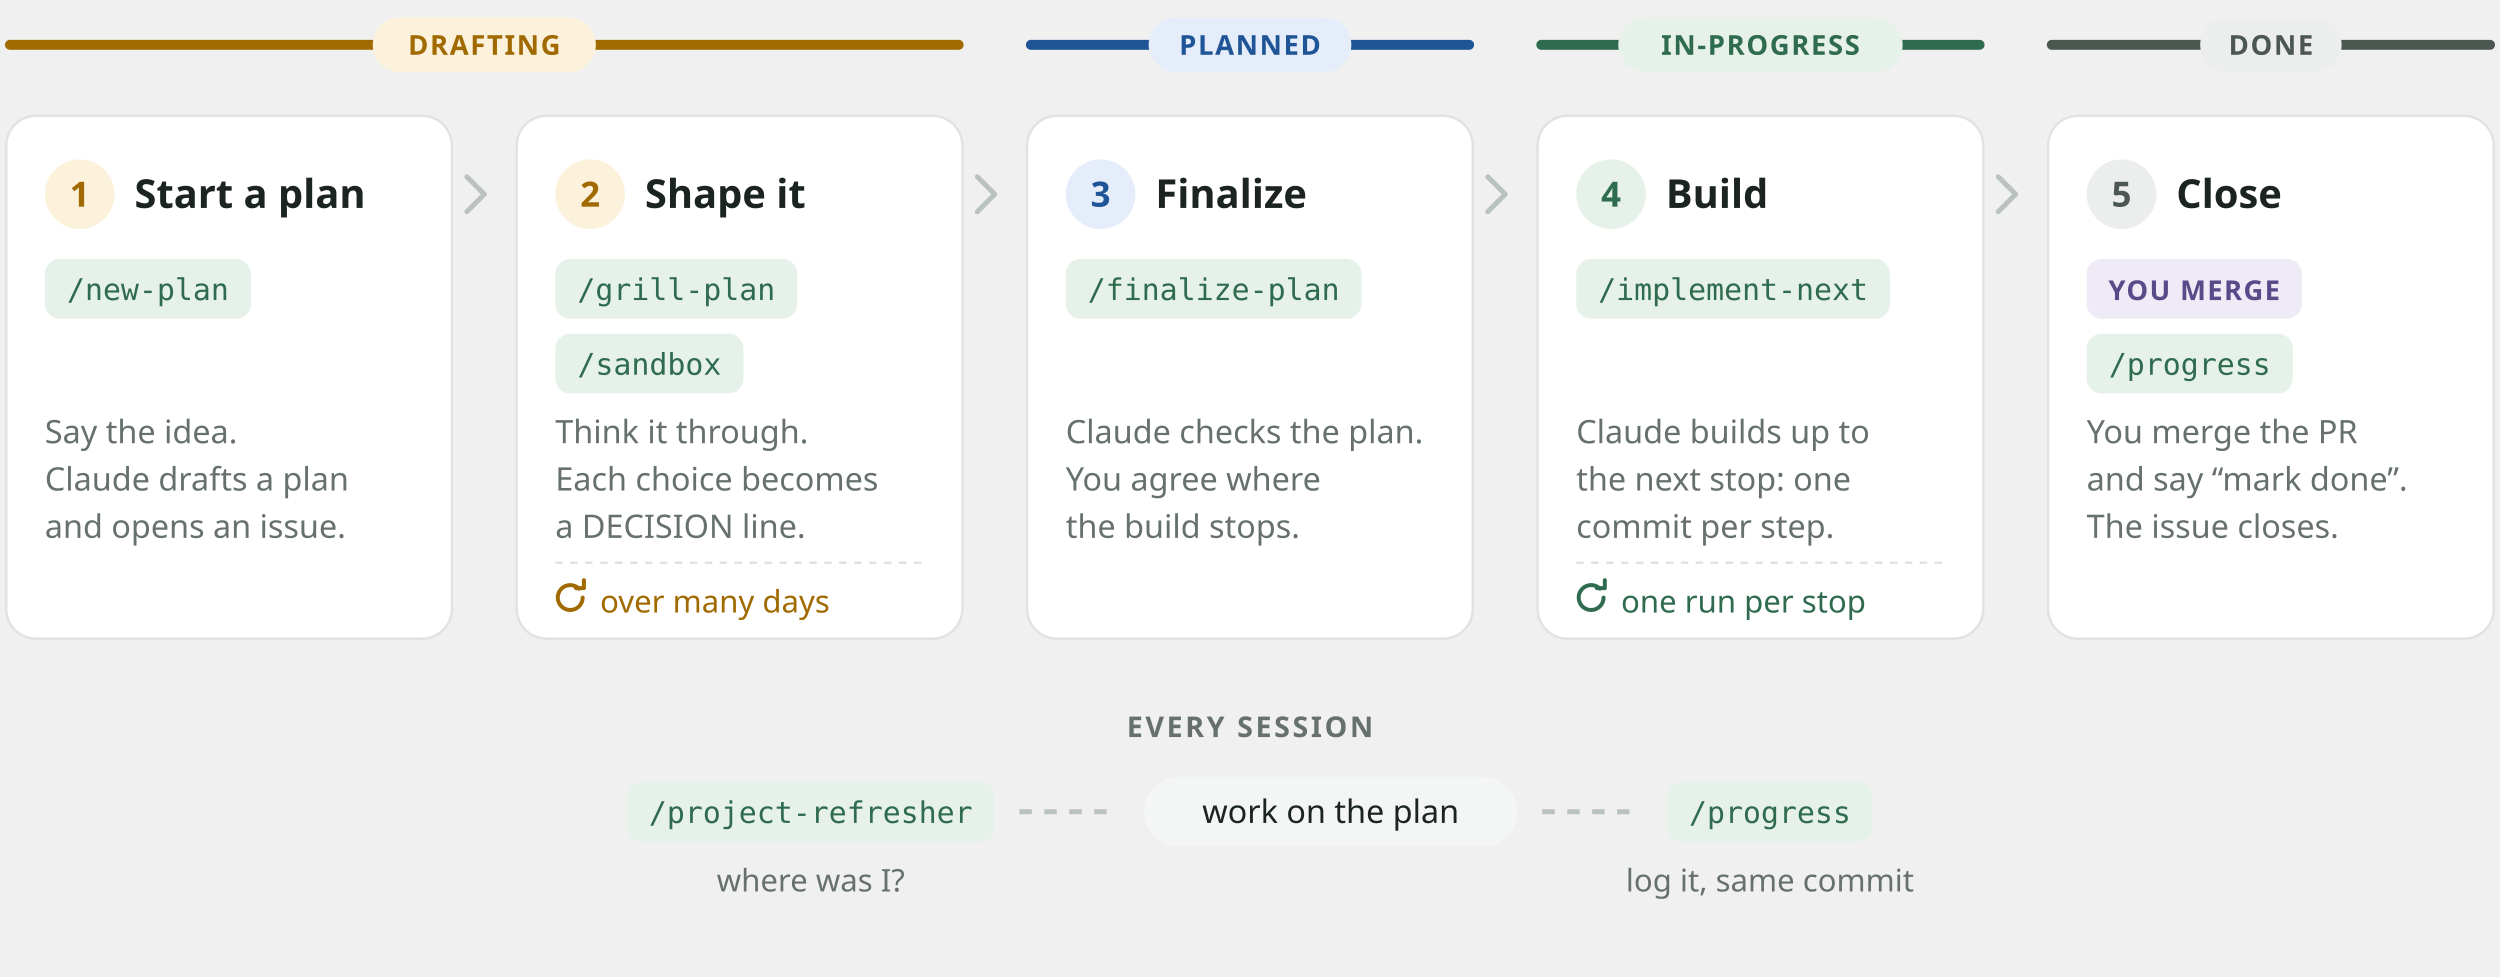
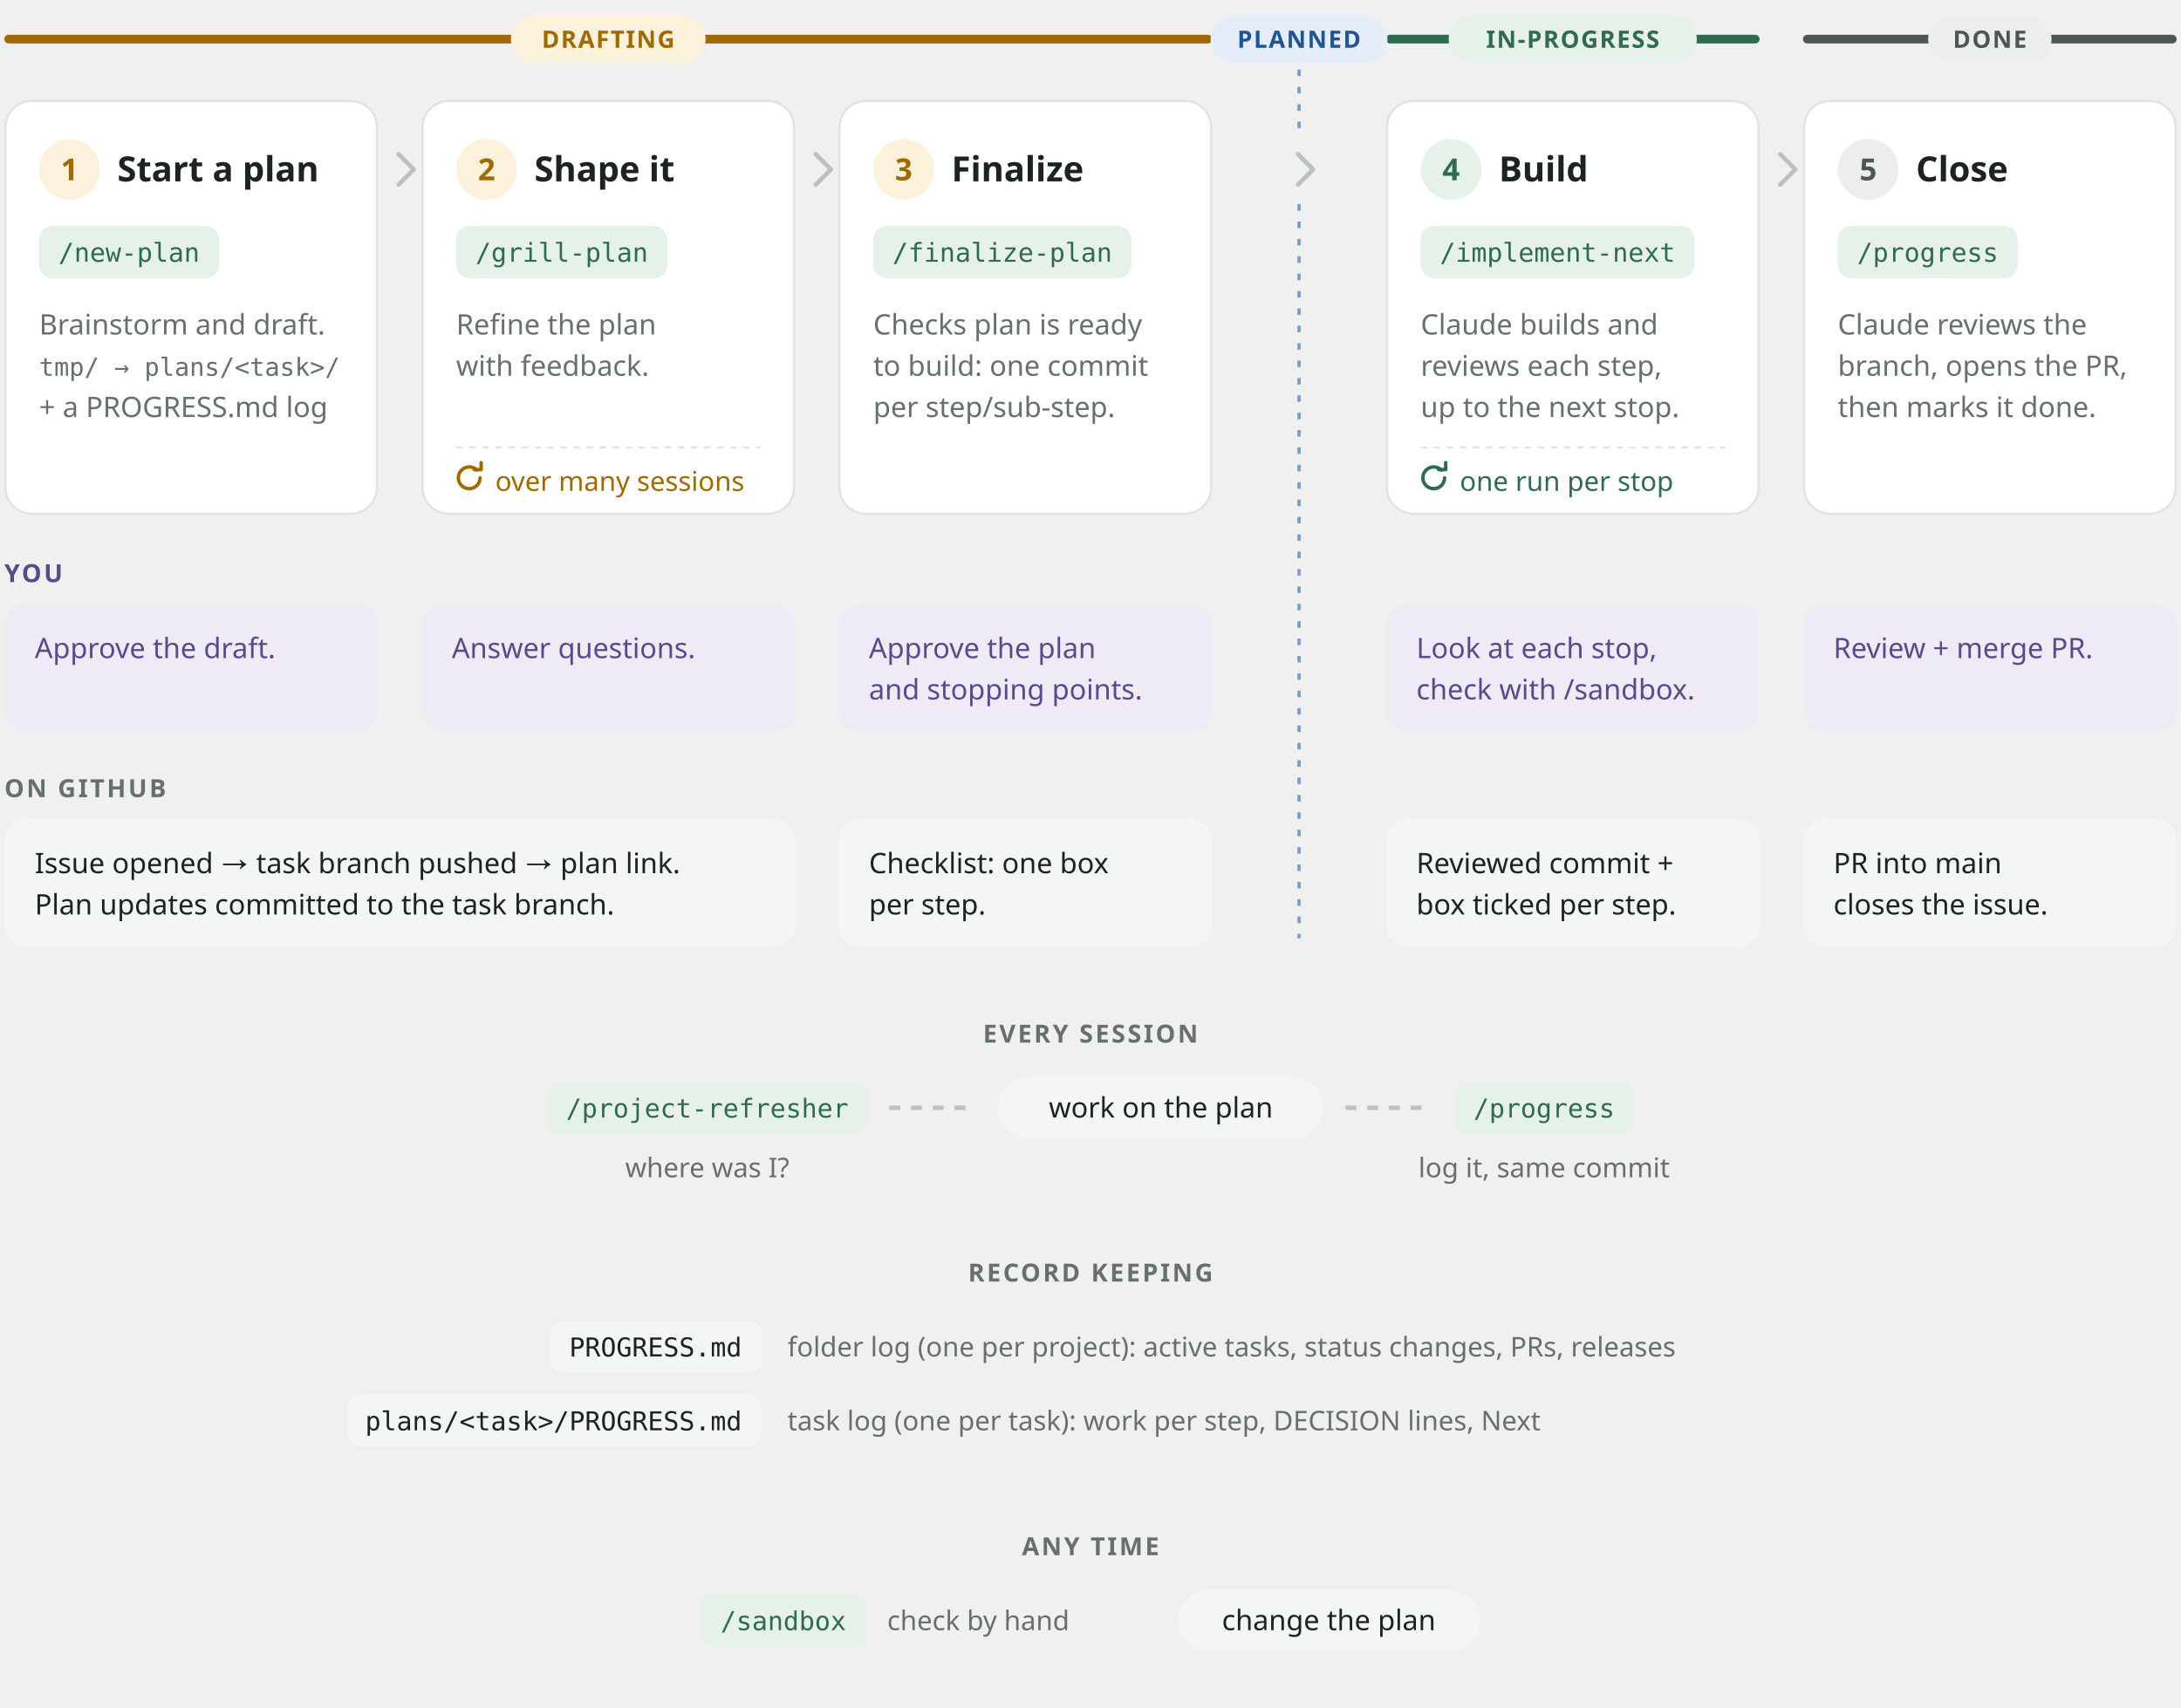
- <svg xmlns="http://www.w3.org/2000/svg" viewBox="-2 -2 1004 392" width="1004" height="392" role="img" aria-label="The life of a task: start a plan, shape it, finalize it, build it in runs, close it.">
-   <rect x="0" y="14" width="385" height="4" rx="2" fill="#a06a00" />
-   <rect x="147.7" y="5" width="89.6" height="22" rx="11" fill="#fcf2dc" />
-   <text x="192.5" y="20" font-family="-apple-system, BlinkMacSystemFont, 'Segoe UI', 'Noto Sans', Helvetica, Arial, sans-serif" font-size="11" font-weight="600" fill="#a06a00" text-anchor="middle" letter-spacing=".06em">DRAFTING</text>
-   <rect x="410" y="14" width="180" height="4" rx="2" fill="#1f5596" />
-   <rect x="459.3" y="5" width="81.4" height="22" rx="11" fill="#e4edf9" />
-   <text x="500.0" y="20" font-family="-apple-system, BlinkMacSystemFont, 'Segoe UI', 'Noto Sans', Helvetica, Arial, sans-serif" font-size="11" font-weight="600" fill="#1f5596" text-anchor="middle" letter-spacing=".06em">PLANNED</text>
-   <rect x="615" y="14" width="180" height="4" rx="2" fill="#2f6b4f" />
-   <rect x="647.9" y="5" width="114.2" height="22" rx="11" fill="#e6f1ea" />
-   <text x="705.0" y="20" font-family="-apple-system, BlinkMacSystemFont, 'Segoe UI', 'Noto Sans', Helvetica, Arial, sans-serif" font-size="11" font-weight="600" fill="#2f6b4f" text-anchor="middle" letter-spacing=".06em">IN-PROGRESS</text>
-   <rect x="820" y="14" width="180" height="4" rx="2" fill="#4c5752" />
-   <rect x="881.6" y="5" width="56.8" height="22" rx="11" fill="#eceeed" />
-   <text x="910.0" y="20" font-family="-apple-system, BlinkMacSystemFont, 'Segoe UI', 'Noto Sans', Helvetica, Arial, sans-serif" font-size="11" font-weight="600" fill="#4c5752" text-anchor="middle" letter-spacing=".06em">DONE</text>
-   <rect x="0.5" y="44.5" width="179" height="210" rx="12" fill="#ffffff" stroke="#dfe4e1" />
+ <svg xmlns="http://www.w3.org/2000/svg" viewBox="-2 -2 1004 786" width="1004" height="786" role="img" aria-label="The life of a task: start a plan, shape it, finalize it, build it in runs, close it; what you do and what you follow on GitHub at each stage.">
+   <rect x="0" y="14" width="556" height="4" rx="2" fill="#a06a00" />
+   <rect x="556" y="14" width="80" height="4" rx="2" fill="#1f5596" />
+   <rect x="636" y="14" width="172" height="4" rx="2" fill="#2f6b4f" />
+   <rect x="828" y="14" width="172" height="4" rx="2" fill="#4c5752" />
+   <rect x="233.2" y="5" width="89.6" height="22" rx="11" fill="#fcf2dc" />
+   <text x="278.0" y="20" font-family="-apple-system, BlinkMacSystemFont, 'Segoe UI', 'Noto Sans', Helvetica, Arial, sans-serif" font-size="11" font-weight="600" fill="#a06a00" text-anchor="middle" letter-spacing=".06em">DRAFTING</text>
+   <rect x="555.3" y="5" width="81.4" height="22" rx="11" fill="#e4edf9" />
+   <text x="596.0" y="20" font-family="-apple-system, BlinkMacSystemFont, 'Segoe UI', 'Noto Sans', Helvetica, Arial, sans-serif" font-size="11" font-weight="600" fill="#1f5596" text-anchor="middle" letter-spacing=".06em">PLANNED</text>
+   <rect x="664.9" y="5" width="114.2" height="22" rx="11" fill="#e6f1ea" />
+   <text x="722.0" y="20" font-family="-apple-system, BlinkMacSystemFont, 'Segoe UI', 'Noto Sans', Helvetica, Arial, sans-serif" font-size="11" font-weight="600" fill="#2f6b4f" text-anchor="middle" letter-spacing=".06em">IN-PROGRESS</text>
+   <rect x="885.6" y="5" width="56.8" height="22" rx="11" fill="#eceeed" />
+   <text x="914.0" y="20" font-family="-apple-system, BlinkMacSystemFont, 'Segoe UI', 'Noto Sans', Helvetica, Arial, sans-serif" font-size="11" font-weight="600" fill="#4c5752" text-anchor="middle" letter-spacing=".06em">DONE</text>
+   <rect x="0.5" y="44.5" width="171" height="190" rx="12" fill="#ffffff" stroke="#dfe4e1" />
  <circle cx="30" cy="76" r="14" fill="#fcf2dc" />
  <text x="30" y="81" font-family="-apple-system, BlinkMacSystemFont, 'Segoe UI', 'Noto Sans', Helvetica, Arial, sans-serif" font-size="14" font-weight="600" fill="#a06a00" text-anchor="middle">1</text>
  <text x="52" y="81.5" font-family="-apple-system, BlinkMacSystemFont, 'Segoe UI', 'Noto Sans', Helvetica, Arial, sans-serif" font-size="16" font-weight="600" fill="#1b2420" text-anchor="start">Start a plan</text>
  <rect x="16" y="102" width="82.8" height="24" rx="6" fill="#e6f1ea" />
  <text x="57.4" y="118.5" font-family="ui-monospace, SFMono-Regular, Menlo, Consolas, monospace" font-size="12" font-weight="500" fill="#2f6b4f" text-anchor="middle">/new-plan</text>
-   <text x="16" y="176" font-family="-apple-system, BlinkMacSystemFont, 'Segoe UI', 'Noto Sans', Helvetica, Arial, sans-serif" font-size="13" font-weight="400" fill="#66716b" text-anchor="start">Say the idea.</text>
-   <text x="16" y="195" font-family="-apple-system, BlinkMacSystemFont, 'Segoe UI', 'Noto Sans', Helvetica, Arial, sans-serif" font-size="13" font-weight="400" fill="#66716b" text-anchor="start">Claude drafts a plan</text>
-   <text x="16" y="214" font-family="-apple-system, BlinkMacSystemFont, 'Segoe UI', 'Noto Sans', Helvetica, Arial, sans-serif" font-size="13" font-weight="400" fill="#66716b" text-anchor="start">and opens an issue.</text>
-   <rect x="205.5" y="44.5" width="179" height="210" rx="12" fill="#ffffff" stroke="#dfe4e1" />
-   <circle cx="235" cy="76" r="14" fill="#fcf2dc" />
-   <text x="235" y="81" font-family="-apple-system, BlinkMacSystemFont, 'Segoe UI', 'Noto Sans', Helvetica, Arial, sans-serif" font-size="14" font-weight="600" fill="#a06a00" text-anchor="middle">2</text>
-   <text x="257" y="81.5" font-family="-apple-system, BlinkMacSystemFont, 'Segoe UI', 'Noto Sans', Helvetica, Arial, sans-serif" font-size="16" font-weight="600" fill="#1b2420" text-anchor="start">Shape it</text>
-   <rect x="221" y="102" width="97.2" height="24" rx="6" fill="#e6f1ea" />
-   <text x="269.6" y="118.5" font-family="ui-monospace, SFMono-Regular, Menlo, Consolas, monospace" font-size="12" font-weight="500" fill="#2f6b4f" text-anchor="middle">/grill-plan</text>
-   <rect x="221" y="132" width="75.6" height="24" rx="6" fill="#e6f1ea" />
-   <text x="258.8" y="148.5" font-family="ui-monospace, SFMono-Regular, Menlo, Consolas, monospace" font-size="12" font-weight="500" fill="#2f6b4f" text-anchor="middle">/sandbox</text>
-   <text x="221" y="176" font-family="-apple-system, BlinkMacSystemFont, 'Segoe UI', 'Noto Sans', Helvetica, Arial, sans-serif" font-size="13" font-weight="400" fill="#66716b" text-anchor="start">Think it through.</text>
-   <text x="221" y="195" font-family="-apple-system, BlinkMacSystemFont, 'Segoe UI', 'Noto Sans', Helvetica, Arial, sans-serif" font-size="13" font-weight="400" fill="#66716b" text-anchor="start">Each choice becomes</text>
-   <text x="221" y="214" font-family="-apple-system, BlinkMacSystemFont, 'Segoe UI', 'Noto Sans', Helvetica, Arial, sans-serif" font-size="13" font-weight="400" fill="#66716b" text-anchor="start">a DECISION line.</text>
-   <line x1="221" y1="224" x2="369" y2="224" stroke="#dfe4e1" stroke-dasharray="3 3" />
-   <path d="M232 238 a5 5 0 1 1 -1.5 -3.6" fill="none" stroke="#a06a00" stroke-width="1.6" stroke-linecap="round" />
-   <path d="M232.5 231 v3.2 h-3.2" fill="none" stroke="#a06a00" stroke-width="1.6" stroke-linecap="round" stroke-linejoin="round" />
-   <text x="239" y="244" font-family="-apple-system, BlinkMacSystemFont, 'Segoe UI', 'Noto Sans', Helvetica, Arial, sans-serif" font-size="12.5" font-weight="500" fill="#a06a00" text-anchor="start">over many days</text>
-   <path d="M185.5 69 l7 7 l-7 7" fill="none" stroke="#b9c2bd" stroke-width="2" stroke-linecap="round" stroke-linejoin="round" />
-   <rect x="410.5" y="44.5" width="179" height="210" rx="12" fill="#ffffff" stroke="#dfe4e1" />
-   <circle cx="440" cy="76" r="14" fill="#e4edf9" />
-   <text x="440" y="81" font-family="-apple-system, BlinkMacSystemFont, 'Segoe UI', 'Noto Sans', Helvetica, Arial, sans-serif" font-size="14" font-weight="600" fill="#1f5596" text-anchor="middle">3</text>
-   <text x="462" y="81.5" font-family="-apple-system, BlinkMacSystemFont, 'Segoe UI', 'Noto Sans', Helvetica, Arial, sans-serif" font-size="16" font-weight="600" fill="#1b2420" text-anchor="start">Finalize</text>
-   <rect x="426" y="102" width="118.8" height="24" rx="6" fill="#e6f1ea" />
-   <text x="485.4" y="118.5" font-family="ui-monospace, SFMono-Regular, Menlo, Consolas, monospace" font-size="12" font-weight="500" fill="#2f6b4f" text-anchor="middle">/finalize-plan</text>
-   <text x="426" y="176" font-family="-apple-system, BlinkMacSystemFont, 'Segoe UI', 'Noto Sans', Helvetica, Arial, sans-serif" font-size="13" font-weight="400" fill="#66716b" text-anchor="start">Claude checks the plan.</text>
-   <text x="426" y="195" font-family="-apple-system, BlinkMacSystemFont, 'Segoe UI', 'Noto Sans', Helvetica, Arial, sans-serif" font-size="13" font-weight="400" fill="#66716b" text-anchor="start">You agree where</text>
-   <text x="426" y="214" font-family="-apple-system, BlinkMacSystemFont, 'Segoe UI', 'Noto Sans', Helvetica, Arial, sans-serif" font-size="13" font-weight="400" fill="#66716b" text-anchor="start">the build stops.</text>
-   <path d="M390.5 69 l7 7 l-7 7" fill="none" stroke="#b9c2bd" stroke-width="2" stroke-linecap="round" stroke-linejoin="round" />
-   <rect x="615.5" y="44.5" width="179" height="210" rx="12" fill="#ffffff" stroke="#dfe4e1" />
-   <circle cx="645" cy="76" r="14" fill="#e6f1ea" />
-   <text x="645" y="81" font-family="-apple-system, BlinkMacSystemFont, 'Segoe UI', 'Noto Sans', Helvetica, Arial, sans-serif" font-size="14" font-weight="600" fill="#2f6b4f" text-anchor="middle">4</text>
-   <text x="667" y="81.5" font-family="-apple-system, BlinkMacSystemFont, 'Segoe UI', 'Noto Sans', Helvetica, Arial, sans-serif" font-size="16" font-weight="600" fill="#1b2420" text-anchor="start">Build</text>
-   <rect x="631" y="102" width="126.0" height="24" rx="6" fill="#e6f1ea" />
-   <text x="694.0" y="118.5" font-family="ui-monospace, SFMono-Regular, Menlo, Consolas, monospace" font-size="12" font-weight="500" fill="#2f6b4f" text-anchor="middle">/implement-next</text>
-   <text x="631" y="176" font-family="-apple-system, BlinkMacSystemFont, 'Segoe UI', 'Noto Sans', Helvetica, Arial, sans-serif" font-size="13" font-weight="400" fill="#66716b" text-anchor="start">Claude builds up to</text>
-   <text x="631" y="195" font-family="-apple-system, BlinkMacSystemFont, 'Segoe UI', 'Noto Sans', Helvetica, Arial, sans-serif" font-size="13" font-weight="400" fill="#66716b" text-anchor="start">the next stop: one</text>
-   <text x="631" y="214" font-family="-apple-system, BlinkMacSystemFont, 'Segoe UI', 'Noto Sans', Helvetica, Arial, sans-serif" font-size="13" font-weight="400" fill="#66716b" text-anchor="start">commit per step.</text>
-   <line x1="631" y1="224" x2="779" y2="224" stroke="#dfe4e1" stroke-dasharray="3 3" />
-   <path d="M642 238 a5 5 0 1 1 -1.5 -3.6" fill="none" stroke="#2f6b4f" stroke-width="1.6" stroke-linecap="round" />
-   <path d="M642.5 231 v3.2 h-3.2" fill="none" stroke="#2f6b4f" stroke-width="1.6" stroke-linecap="round" stroke-linejoin="round" />
-   <text x="649" y="244" font-family="-apple-system, BlinkMacSystemFont, 'Segoe UI', 'Noto Sans', Helvetica, Arial, sans-serif" font-size="12.5" font-weight="500" fill="#2f6b4f" text-anchor="start">one run per stop</text>
+   <text x="16" y="152" font-family="-apple-system, BlinkMacSystemFont, 'Segoe UI', 'Noto Sans', Helvetica, Arial, sans-serif" font-size="13" font-weight="400" fill="#66716b" text-anchor="start">Brainstorm and draft.</text>
+   <text x="16" y="171" font-family="ui-monospace, SFMono-Regular, Menlo, Consolas, monospace" font-size="11.5" font-weight="500" fill="#66716b" text-anchor="start">tmp/ → plans/&lt;task&gt;/</text>
+   <text x="16" y="190" font-family="-apple-system, BlinkMacSystemFont, 'Segoe UI', 'Noto Sans', Helvetica, Arial, sans-serif" font-size="13" font-weight="400" fill="#66716b" text-anchor="start">+ a PROGRESS.md log</text>
+   <rect x="192.5" y="44.5" width="171" height="190" rx="12" fill="#ffffff" stroke="#dfe4e1" />
+   <circle cx="222" cy="76" r="14" fill="#fcf2dc" />
+   <text x="222" y="81" font-family="-apple-system, BlinkMacSystemFont, 'Segoe UI', 'Noto Sans', Helvetica, Arial, sans-serif" font-size="14" font-weight="600" fill="#a06a00" text-anchor="middle">2</text>
+   <text x="244" y="81.5" font-family="-apple-system, BlinkMacSystemFont, 'Segoe UI', 'Noto Sans', Helvetica, Arial, sans-serif" font-size="16" font-weight="600" fill="#1b2420" text-anchor="start">Shape it</text>
+   <rect x="208" y="102" width="97.2" height="24" rx="6" fill="#e6f1ea" />
+   <text x="256.6" y="118.5" font-family="ui-monospace, SFMono-Regular, Menlo, Consolas, monospace" font-size="12" font-weight="500" fill="#2f6b4f" text-anchor="middle">/grill-plan</text>
+   <text x="208" y="152" font-family="-apple-system, BlinkMacSystemFont, 'Segoe UI', 'Noto Sans', Helvetica, Arial, sans-serif" font-size="13" font-weight="400" fill="#66716b" text-anchor="start">Refine the plan</text>
+   <text x="208" y="171" font-family="-apple-system, BlinkMacSystemFont, 'Segoe UI', 'Noto Sans', Helvetica, Arial, sans-serif" font-size="13" font-weight="400" fill="#66716b" text-anchor="start">with feedback.</text>
+   <line x1="208" y1="204" x2="348" y2="204" stroke="#dfe4e1" stroke-dasharray="3 3" />
+   <path d="M219 218 a5 5 0 1 1 -1.5 -3.6" fill="none" stroke="#a06a00" stroke-width="1.6" stroke-linecap="round" />
+   <path d="M219.5 211 v3.2 h-3.2" fill="none" stroke="#a06a00" stroke-width="1.6" stroke-linecap="round" stroke-linejoin="round" />
+   <text x="226" y="224" font-family="-apple-system, BlinkMacSystemFont, 'Segoe UI', 'Noto Sans', Helvetica, Arial, sans-serif" font-size="12.5" font-weight="500" fill="#a06a00" text-anchor="start">over many sessions</text>
+   <path d="M181.5 69 l7 7 l-7 7" fill="none" stroke="#b9c2bd" stroke-width="2" stroke-linecap="round" stroke-linejoin="round" />
+   <rect x="384.5" y="44.5" width="171" height="190" rx="12" fill="#ffffff" stroke="#dfe4e1" />
+   <circle cx="414" cy="76" r="14" fill="#fcf2dc" />
+   <text x="414" y="81" font-family="-apple-system, BlinkMacSystemFont, 'Segoe UI', 'Noto Sans', Helvetica, Arial, sans-serif" font-size="14" font-weight="600" fill="#a06a00" text-anchor="middle">3</text>
+   <text x="436" y="81.5" font-family="-apple-system, BlinkMacSystemFont, 'Segoe UI', 'Noto Sans', Helvetica, Arial, sans-serif" font-size="16" font-weight="600" fill="#1b2420" text-anchor="start">Finalize</text>
+   <rect x="400" y="102" width="118.8" height="24" rx="6" fill="#e6f1ea" />
+   <text x="459.4" y="118.5" font-family="ui-monospace, SFMono-Regular, Menlo, Consolas, monospace" font-size="12" font-weight="500" fill="#2f6b4f" text-anchor="middle">/finalize-plan</text>
+   <text x="400" y="152" font-family="-apple-system, BlinkMacSystemFont, 'Segoe UI', 'Noto Sans', Helvetica, Arial, sans-serif" font-size="13" font-weight="400" fill="#66716b" text-anchor="start">Checks plan is ready</text>
+   <text x="400" y="171" font-family="-apple-system, BlinkMacSystemFont, 'Segoe UI', 'Noto Sans', Helvetica, Arial, sans-serif" font-size="13" font-weight="400" fill="#66716b" text-anchor="start">to build: one commit</text>
+   <text x="400" y="190" font-family="-apple-system, BlinkMacSystemFont, 'Segoe UI', 'Noto Sans', Helvetica, Arial, sans-serif" font-size="13" font-weight="400" fill="#66716b" text-anchor="start">per step/sub-step.</text>
+   <path d="M373.5 69 l7 7 l-7 7" fill="none" stroke="#b9c2bd" stroke-width="2" stroke-linecap="round" stroke-linejoin="round" />
+   <rect x="636.5" y="44.5" width="171" height="190" rx="12" fill="#ffffff" stroke="#dfe4e1" />
+   <circle cx="666" cy="76" r="14" fill="#e6f1ea" />
+   <text x="666" y="81" font-family="-apple-system, BlinkMacSystemFont, 'Segoe UI', 'Noto Sans', Helvetica, Arial, sans-serif" font-size="14" font-weight="600" fill="#2f6b4f" text-anchor="middle">4</text>
+   <text x="688" y="81.5" font-family="-apple-system, BlinkMacSystemFont, 'Segoe UI', 'Noto Sans', Helvetica, Arial, sans-serif" font-size="16" font-weight="600" fill="#1b2420" text-anchor="start">Build</text>
+   <rect x="652" y="102" width="126.0" height="24" rx="6" fill="#e6f1ea" />
+   <text x="715.0" y="118.5" font-family="ui-monospace, SFMono-Regular, Menlo, Consolas, monospace" font-size="12" font-weight="500" fill="#2f6b4f" text-anchor="middle">/implement-next</text>
+   <text x="652" y="152" font-family="-apple-system, BlinkMacSystemFont, 'Segoe UI', 'Noto Sans', Helvetica, Arial, sans-serif" font-size="13" font-weight="400" fill="#66716b" text-anchor="start">Claude builds and</text>
+   <text x="652" y="171" font-family="-apple-system, BlinkMacSystemFont, 'Segoe UI', 'Noto Sans', Helvetica, Arial, sans-serif" font-size="13" font-weight="400" fill="#66716b" text-anchor="start">reviews each step,</text>
+   <text x="652" y="190" font-family="-apple-system, BlinkMacSystemFont, 'Segoe UI', 'Noto Sans', Helvetica, Arial, sans-serif" font-size="13" font-weight="400" fill="#66716b" text-anchor="start">up to the next stop.</text>
+   <line x1="652" y1="204" x2="792" y2="204" stroke="#dfe4e1" stroke-dasharray="3 3" />
+   <path d="M663 218 a5 5 0 1 1 -1.5 -3.6" fill="none" stroke="#2f6b4f" stroke-width="1.6" stroke-linecap="round" />
+   <path d="M663.5 211 v3.2 h-3.2" fill="none" stroke="#2f6b4f" stroke-width="1.6" stroke-linecap="round" stroke-linejoin="round" />
+   <text x="670" y="224" font-family="-apple-system, BlinkMacSystemFont, 'Segoe UI', 'Noto Sans', Helvetica, Arial, sans-serif" font-size="12.5" font-weight="500" fill="#2f6b4f" text-anchor="start">one run per stop</text>
  <path d="M595.5 69 l7 7 l-7 7" fill="none" stroke="#b9c2bd" stroke-width="2" stroke-linecap="round" stroke-linejoin="round" />
-   <rect x="820.5" y="44.5" width="179" height="210" rx="12" fill="#ffffff" stroke="#dfe4e1" />
-   <circle cx="850" cy="76" r="14" fill="#eceeed" />
-   <text x="850" y="81" font-family="-apple-system, BlinkMacSystemFont, 'Segoe UI', 'Noto Sans', Helvetica, Arial, sans-serif" font-size="14" font-weight="600" fill="#4c5752" text-anchor="middle">5</text>
-   <text x="872" y="81.5" font-family="-apple-system, BlinkMacSystemFont, 'Segoe UI', 'Noto Sans', Helvetica, Arial, sans-serif" font-size="16" font-weight="600" fill="#1b2420" text-anchor="start">Close</text>
-   <rect x="836" y="102" width="86.4" height="24" rx="6" fill="#eeeaf6" />
-   <text x="879.2" y="118.5" font-family="-apple-system, BlinkMacSystemFont, 'Segoe UI', 'Noto Sans', Helvetica, Arial, sans-serif" font-size="11" font-weight="600" fill="#5b4a8a" text-anchor="middle" letter-spacing=".05em">YOU MERGE</text>
-   <rect x="836" y="132" width="82.8" height="24" rx="6" fill="#e6f1ea" />
-   <text x="877.4" y="148.5" font-family="ui-monospace, SFMono-Regular, Menlo, Consolas, monospace" font-size="12" font-weight="500" fill="#2f6b4f" text-anchor="middle">/progress</text>
-   <text x="836" y="176" font-family="-apple-system, BlinkMacSystemFont, 'Segoe UI', 'Noto Sans', Helvetica, Arial, sans-serif" font-size="13" font-weight="400" fill="#66716b" text-anchor="start">You merge the PR</text>
-   <text x="836" y="195" font-family="-apple-system, BlinkMacSystemFont, 'Segoe UI', 'Noto Sans', Helvetica, Arial, sans-serif" font-size="13" font-weight="400" fill="#66716b" text-anchor="start">and say “mark done”.</text>
-   <text x="836" y="214" font-family="-apple-system, BlinkMacSystemFont, 'Segoe UI', 'Noto Sans', Helvetica, Arial, sans-serif" font-size="13" font-weight="400" fill="#66716b" text-anchor="start">The issue closes.</text>
-   <path d="M800.5 69 l7 7 l-7 7" fill="none" stroke="#b9c2bd" stroke-width="2" stroke-linecap="round" stroke-linejoin="round" />
-   <text x="500.0" y="294" font-family="-apple-system, BlinkMacSystemFont, 'Segoe UI', 'Noto Sans', Helvetica, Arial, sans-serif" font-size="11.5" font-weight="600" fill="#66716b" text-anchor="middle" letter-spacing=".09em">EVERY SESSION</text>
+   <rect x="828.5" y="44.5" width="171" height="190" rx="12" fill="#ffffff" stroke="#dfe4e1" />
+   <circle cx="858" cy="76" r="14" fill="#eceeed" />
+   <text x="858" y="81" font-family="-apple-system, BlinkMacSystemFont, 'Segoe UI', 'Noto Sans', Helvetica, Arial, sans-serif" font-size="14" font-weight="600" fill="#4c5752" text-anchor="middle">5</text>
+   <text x="880" y="81.5" font-family="-apple-system, BlinkMacSystemFont, 'Segoe UI', 'Noto Sans', Helvetica, Arial, sans-serif" font-size="16" font-weight="600" fill="#1b2420" text-anchor="start">Close</text>
+   <rect x="844" y="102" width="82.8" height="24" rx="6" fill="#e6f1ea" />
+   <text x="885.4" y="118.5" font-family="ui-monospace, SFMono-Regular, Menlo, Consolas, monospace" font-size="12" font-weight="500" fill="#2f6b4f" text-anchor="middle">/progress</text>
+   <text x="844" y="152" font-family="-apple-system, BlinkMacSystemFont, 'Segoe UI', 'Noto Sans', Helvetica, Arial, sans-serif" font-size="13" font-weight="400" fill="#66716b" text-anchor="start">Claude reviews the</text>
+   <text x="844" y="171" font-family="-apple-system, BlinkMacSystemFont, 'Segoe UI', 'Noto Sans', Helvetica, Arial, sans-serif" font-size="13" font-weight="400" fill="#66716b" text-anchor="start">branch, opens the PR,</text>
+   <text x="844" y="190" font-family="-apple-system, BlinkMacSystemFont, 'Segoe UI', 'Noto Sans', Helvetica, Arial, sans-serif" font-size="13" font-weight="400" fill="#66716b" text-anchor="start">then marks it done.</text>
+   <path d="M817.5 69 l7 7 l-7 7" fill="none" stroke="#b9c2bd" stroke-width="2" stroke-linecap="round" stroke-linejoin="round" />
+   <text x="0" y="266" font-family="-apple-system, BlinkMacSystemFont, 'Segoe UI', 'Noto Sans', Helvetica, Arial, sans-serif" font-size="11.5" font-weight="600" fill="#5b4a8a" text-anchor="start" letter-spacing=".09em">YOU</text>
+   <rect x="0" y="276" width="172" height="59" rx="10" fill="#eeeaf6" />
+   <text x="14" y="301" font-family="-apple-system, BlinkMacSystemFont, 'Segoe UI', 'Noto Sans', Helvetica, Arial, sans-serif" font-size="13" font-weight="500" fill="#5b4a8a" text-anchor="start">Approve the draft.</text>
+   <rect x="192" y="276" width="172" height="59" rx="10" fill="#eeeaf6" />
+   <text x="206" y="301" font-family="-apple-system, BlinkMacSystemFont, 'Segoe UI', 'Noto Sans', Helvetica, Arial, sans-serif" font-size="13" font-weight="500" fill="#5b4a8a" text-anchor="start">Answer questions.</text>
+   <rect x="384" y="276" width="172" height="59" rx="10" fill="#eeeaf6" />
+   <text x="398" y="301" font-family="-apple-system, BlinkMacSystemFont, 'Segoe UI', 'Noto Sans', Helvetica, Arial, sans-serif" font-size="13" font-weight="500" fill="#5b4a8a" text-anchor="start">Approve the plan</text>
+   <text x="398" y="320" font-family="-apple-system, BlinkMacSystemFont, 'Segoe UI', 'Noto Sans', Helvetica, Arial, sans-serif" font-size="13" font-weight="500" fill="#5b4a8a" text-anchor="start">and stopping points.</text>
+   <rect x="636" y="276" width="172" height="59" rx="10" fill="#eeeaf6" />
+   <text x="650" y="301" font-family="-apple-system, BlinkMacSystemFont, 'Segoe UI', 'Noto Sans', Helvetica, Arial, sans-serif" font-size="13" font-weight="500" fill="#5b4a8a" text-anchor="start">Look at each stop,</text>
+   <text x="650" y="320" font-family="-apple-system, BlinkMacSystemFont, 'Segoe UI', 'Noto Sans', Helvetica, Arial, sans-serif" font-size="13" font-weight="500" fill="#5b4a8a" text-anchor="start">check with /sandbox.</text>
+   <rect x="828" y="276" width="172" height="59" rx="10" fill="#eeeaf6" />
+   <text x="842" y="301" font-family="-apple-system, BlinkMacSystemFont, 'Segoe UI', 'Noto Sans', Helvetica, Arial, sans-serif" font-size="13" font-weight="500" fill="#5b4a8a" text-anchor="start">Review + merge PR.</text>
+   <text x="0" y="365" font-family="-apple-system, BlinkMacSystemFont, 'Segoe UI', 'Noto Sans', Helvetica, Arial, sans-serif" font-size="11.5" font-weight="600" fill="#66716b" text-anchor="start" letter-spacing=".09em">ON GITHUB</text>
+   <rect x="0" y="375" width="364" height="59" rx="10" fill="#f3f6f4" />
+   <text x="14" y="400" font-family="-apple-system, BlinkMacSystemFont, 'Segoe UI', 'Noto Sans', Helvetica, Arial, sans-serif" font-size="13" font-weight="400" fill="#1b2420" text-anchor="start">Issue opened → task branch pushed → plan link.</text>
+   <text x="14" y="419" font-family="-apple-system, BlinkMacSystemFont, 'Segoe UI', 'Noto Sans', Helvetica, Arial, sans-serif" font-size="13" font-weight="400" fill="#1b2420" text-anchor="start">Plan updates committed to the task branch.</text>
+   <rect x="384" y="375" width="172" height="59" rx="10" fill="#f3f6f4" />
+   <text x="398" y="400" font-family="-apple-system, BlinkMacSystemFont, 'Segoe UI', 'Noto Sans', Helvetica, Arial, sans-serif" font-size="13" font-weight="400" fill="#1b2420" text-anchor="start">Checklist: one box</text>
+   <text x="398" y="419" font-family="-apple-system, BlinkMacSystemFont, 'Segoe UI', 'Noto Sans', Helvetica, Arial, sans-serif" font-size="13" font-weight="400" fill="#1b2420" text-anchor="start">per step.</text>
+   <rect x="636" y="375" width="172" height="59" rx="10" fill="#f3f6f4" />
+   <text x="650" y="400" font-family="-apple-system, BlinkMacSystemFont, 'Segoe UI', 'Noto Sans', Helvetica, Arial, sans-serif" font-size="13" font-weight="400" fill="#1b2420" text-anchor="start">Reviewed commit +</text>
+   <text x="650" y="419" font-family="-apple-system, BlinkMacSystemFont, 'Segoe UI', 'Noto Sans', Helvetica, Arial, sans-serif" font-size="13" font-weight="400" fill="#1b2420" text-anchor="start">box ticked per step.</text>
+   <rect x="828" y="375" width="172" height="59" rx="10" fill="#f3f6f4" />
+   <text x="842" y="400" font-family="-apple-system, BlinkMacSystemFont, 'Segoe UI', 'Noto Sans', Helvetica, Arial, sans-serif" font-size="13" font-weight="400" fill="#1b2420" text-anchor="start">PR into main</text>
+   <text x="842" y="419" font-family="-apple-system, BlinkMacSystemFont, 'Segoe UI', 'Noto Sans', Helvetica, Arial, sans-serif" font-size="13" font-weight="400" fill="#1b2420" text-anchor="start">closes the issue.</text>
+   <line x1="596.0" y1="30" x2="596.0" y2="62" stroke="#1f5596" stroke-width="1.5" stroke-dasharray="3 5" opacity=".55" />
+   <line x1="596.0" y1="92" x2="596.0" y2="430" stroke="#1f5596" stroke-width="1.5" stroke-dasharray="3 5" opacity=".55" />
+   <text x="500.0" y="478" font-family="-apple-system, BlinkMacSystemFont, 'Segoe UI', 'Noto Sans', Helvetica, Arial, sans-serif" font-size="11.5" font-weight="600" fill="#66716b" text-anchor="middle" letter-spacing=".09em">EVERY SESSION</text>
  <g transform="translate(249.8 0)">
-     <rect x="0" y="312" width="147.6" height="24" rx="6" fill="#e6f1ea" />
-     <text x="73.8" y="328.5" font-family="ui-monospace, SFMono-Regular, Menlo, Consolas, monospace" font-size="12" font-weight="500" fill="#2f6b4f" text-anchor="middle">/project-refresher</text>
+     <rect x="0" y="496" width="147.6" height="24" rx="6" fill="#e6f1ea" />
+     <text x="73.8" y="512.5" font-family="ui-monospace, SFMono-Regular, Menlo, Consolas, monospace" font-size="12" font-weight="500" fill="#2f6b4f" text-anchor="middle">/project-refresher</text>
  </g>
-   <text x="323.6" y="356" font-family="-apple-system, BlinkMacSystemFont, 'Segoe UI', 'Noto Sans', Helvetica, Arial, sans-serif" font-size="12.5" font-weight="400" fill="#66716b" text-anchor="middle">where was I?</text>
-   <line x1="407.4" y1="324" x2="447.4" y2="324" stroke="#b9c2bd" stroke-width="2" stroke-dasharray="5 5" />
-   <rect x="457.4" y="310" width="150" height="28" rx="14" fill="#f3f6f4" />
-   <text x="532.4" y="328.5" font-family="-apple-system, BlinkMacSystemFont, 'Segoe UI', 'Noto Sans', Helvetica, Arial, sans-serif" font-size="13" font-weight="400" fill="#1b2420" text-anchor="middle">work on the plan</text>
-   <line x1="617.4" y1="324" x2="657.4" y2="324" stroke="#b9c2bd" stroke-width="2" stroke-dasharray="5 5" />
+   <text x="323.6" y="540" font-family="-apple-system, BlinkMacSystemFont, 'Segoe UI', 'Noto Sans', Helvetica, Arial, sans-serif" font-size="12.5" font-weight="400" fill="#66716b" text-anchor="middle">where was I?</text>
+   <line x1="407.4" y1="508" x2="447.4" y2="508" stroke="#b9c2bd" stroke-width="2" stroke-dasharray="5 5" />
+   <rect x="457.4" y="494" width="150" height="28" rx="14" fill="#f3f6f4" />
+   <text x="532.4" y="512.5" font-family="-apple-system, BlinkMacSystemFont, 'Segoe UI', 'Noto Sans', Helvetica, Arial, sans-serif" font-size="13" font-weight="400" fill="#1b2420" text-anchor="middle">work on the plan</text>
+   <line x1="617.4" y1="508" x2="657.4" y2="508" stroke="#b9c2bd" stroke-width="2" stroke-dasharray="5 5" />
  <g transform="translate(667.4 0)">
-     <rect x="0" y="312" width="82.8" height="24" rx="6" fill="#e6f1ea" />
-     <text x="41.4" y="328.5" font-family="ui-monospace, SFMono-Regular, Menlo, Consolas, monospace" font-size="12" font-weight="500" fill="#2f6b4f" text-anchor="middle">/progress</text>
+     <rect x="0" y="496" width="82.8" height="24" rx="6" fill="#e6f1ea" />
+     <text x="41.4" y="512.5" font-family="ui-monospace, SFMono-Regular, Menlo, Consolas, monospace" font-size="12" font-weight="500" fill="#2f6b4f" text-anchor="middle">/progress</text>
  </g>
-   <text x="708.8" y="356" font-family="-apple-system, BlinkMacSystemFont, 'Segoe UI', 'Noto Sans', Helvetica, Arial, sans-serif" font-size="12.5" font-weight="400" fill="#66716b" text-anchor="middle">log it, same commit</text>
+   <text x="708.8" y="540" font-family="-apple-system, BlinkMacSystemFont, 'Segoe UI', 'Noto Sans', Helvetica, Arial, sans-serif" font-size="12.5" font-weight="400" fill="#66716b" text-anchor="middle">log it, same commit</text>
+   <text x="500.0" y="588" font-family="-apple-system, BlinkMacSystemFont, 'Segoe UI', 'Noto Sans', Helvetica, Arial, sans-serif" font-size="11.5" font-weight="600" fill="#66716b" text-anchor="middle" letter-spacing=".09em">RECORD KEEPING</text>
+   <rect x="251.3" y="606" width="97.2" height="24" rx="6" fill="#f3f6f4" />
+   <text x="339.5" y="622.5" font-family="ui-monospace, SFMono-Regular, Menlo, Consolas, monospace" font-size="12" font-weight="500" fill="#1b2420" text-anchor="end">PROGRESS.md</text>
+   <text x="360.5" y="622.5" font-family="-apple-system, BlinkMacSystemFont, 'Segoe UI', 'Noto Sans', Helvetica, Arial, sans-serif" font-size="12.5" font-weight="400" fill="#66716b" text-anchor="start">folder log (one per project): active tasks, status changes, PRs, releases</text>
+   <rect x="157.7" y="640" width="190.8" height="24" rx="6" fill="#f3f6f4" />
+   <text x="339.5" y="656.5" font-family="ui-monospace, SFMono-Regular, Menlo, Consolas, monospace" font-size="12" font-weight="500" fill="#1b2420" text-anchor="end">plans/&lt;task&gt;/PROGRESS.md</text>
+   <text x="360.5" y="656.5" font-family="-apple-system, BlinkMacSystemFont, 'Segoe UI', 'Noto Sans', Helvetica, Arial, sans-serif" font-size="12.5" font-weight="400" fill="#66716b" text-anchor="start">task log (one per task): work per step, DECISION lines, Next</text>
+   <text x="500.0" y="714" font-family="-apple-system, BlinkMacSystemFont, 'Segoe UI', 'Noto Sans', Helvetica, Arial, sans-serif" font-size="11.5" font-weight="600" fill="#66716b" text-anchor="middle" letter-spacing=".09em">ANY TIME</text>
+   <g transform="translate(320.8 0)">
+     <rect x="0" y="732" width="75.6" height="24" rx="6" fill="#e6f1ea" />
+     <text x="37.8" y="748.5" font-family="ui-monospace, SFMono-Regular, Menlo, Consolas, monospace" font-size="12" font-weight="500" fill="#2f6b4f" text-anchor="middle">/sandbox</text>
+   </g>
+   <text x="406.4" y="748.5" font-family="-apple-system, BlinkMacSystemFont, 'Segoe UI', 'Noto Sans', Helvetica, Arial, sans-serif" font-size="12.5" font-weight="400" fill="#66716b" text-anchor="start">check by hand</text>
+   <rect x="540.2" y="730" width="139.0" height="28" rx="14" fill="#f3f6f4" />
+   <text x="609.7" y="748.5" font-family="-apple-system, BlinkMacSystemFont, 'Segoe UI', 'Noto Sans', Helvetica, Arial, sans-serif" font-size="13" font-weight="400" fill="#1b2420" text-anchor="middle">change the plan</text>
</svg>
